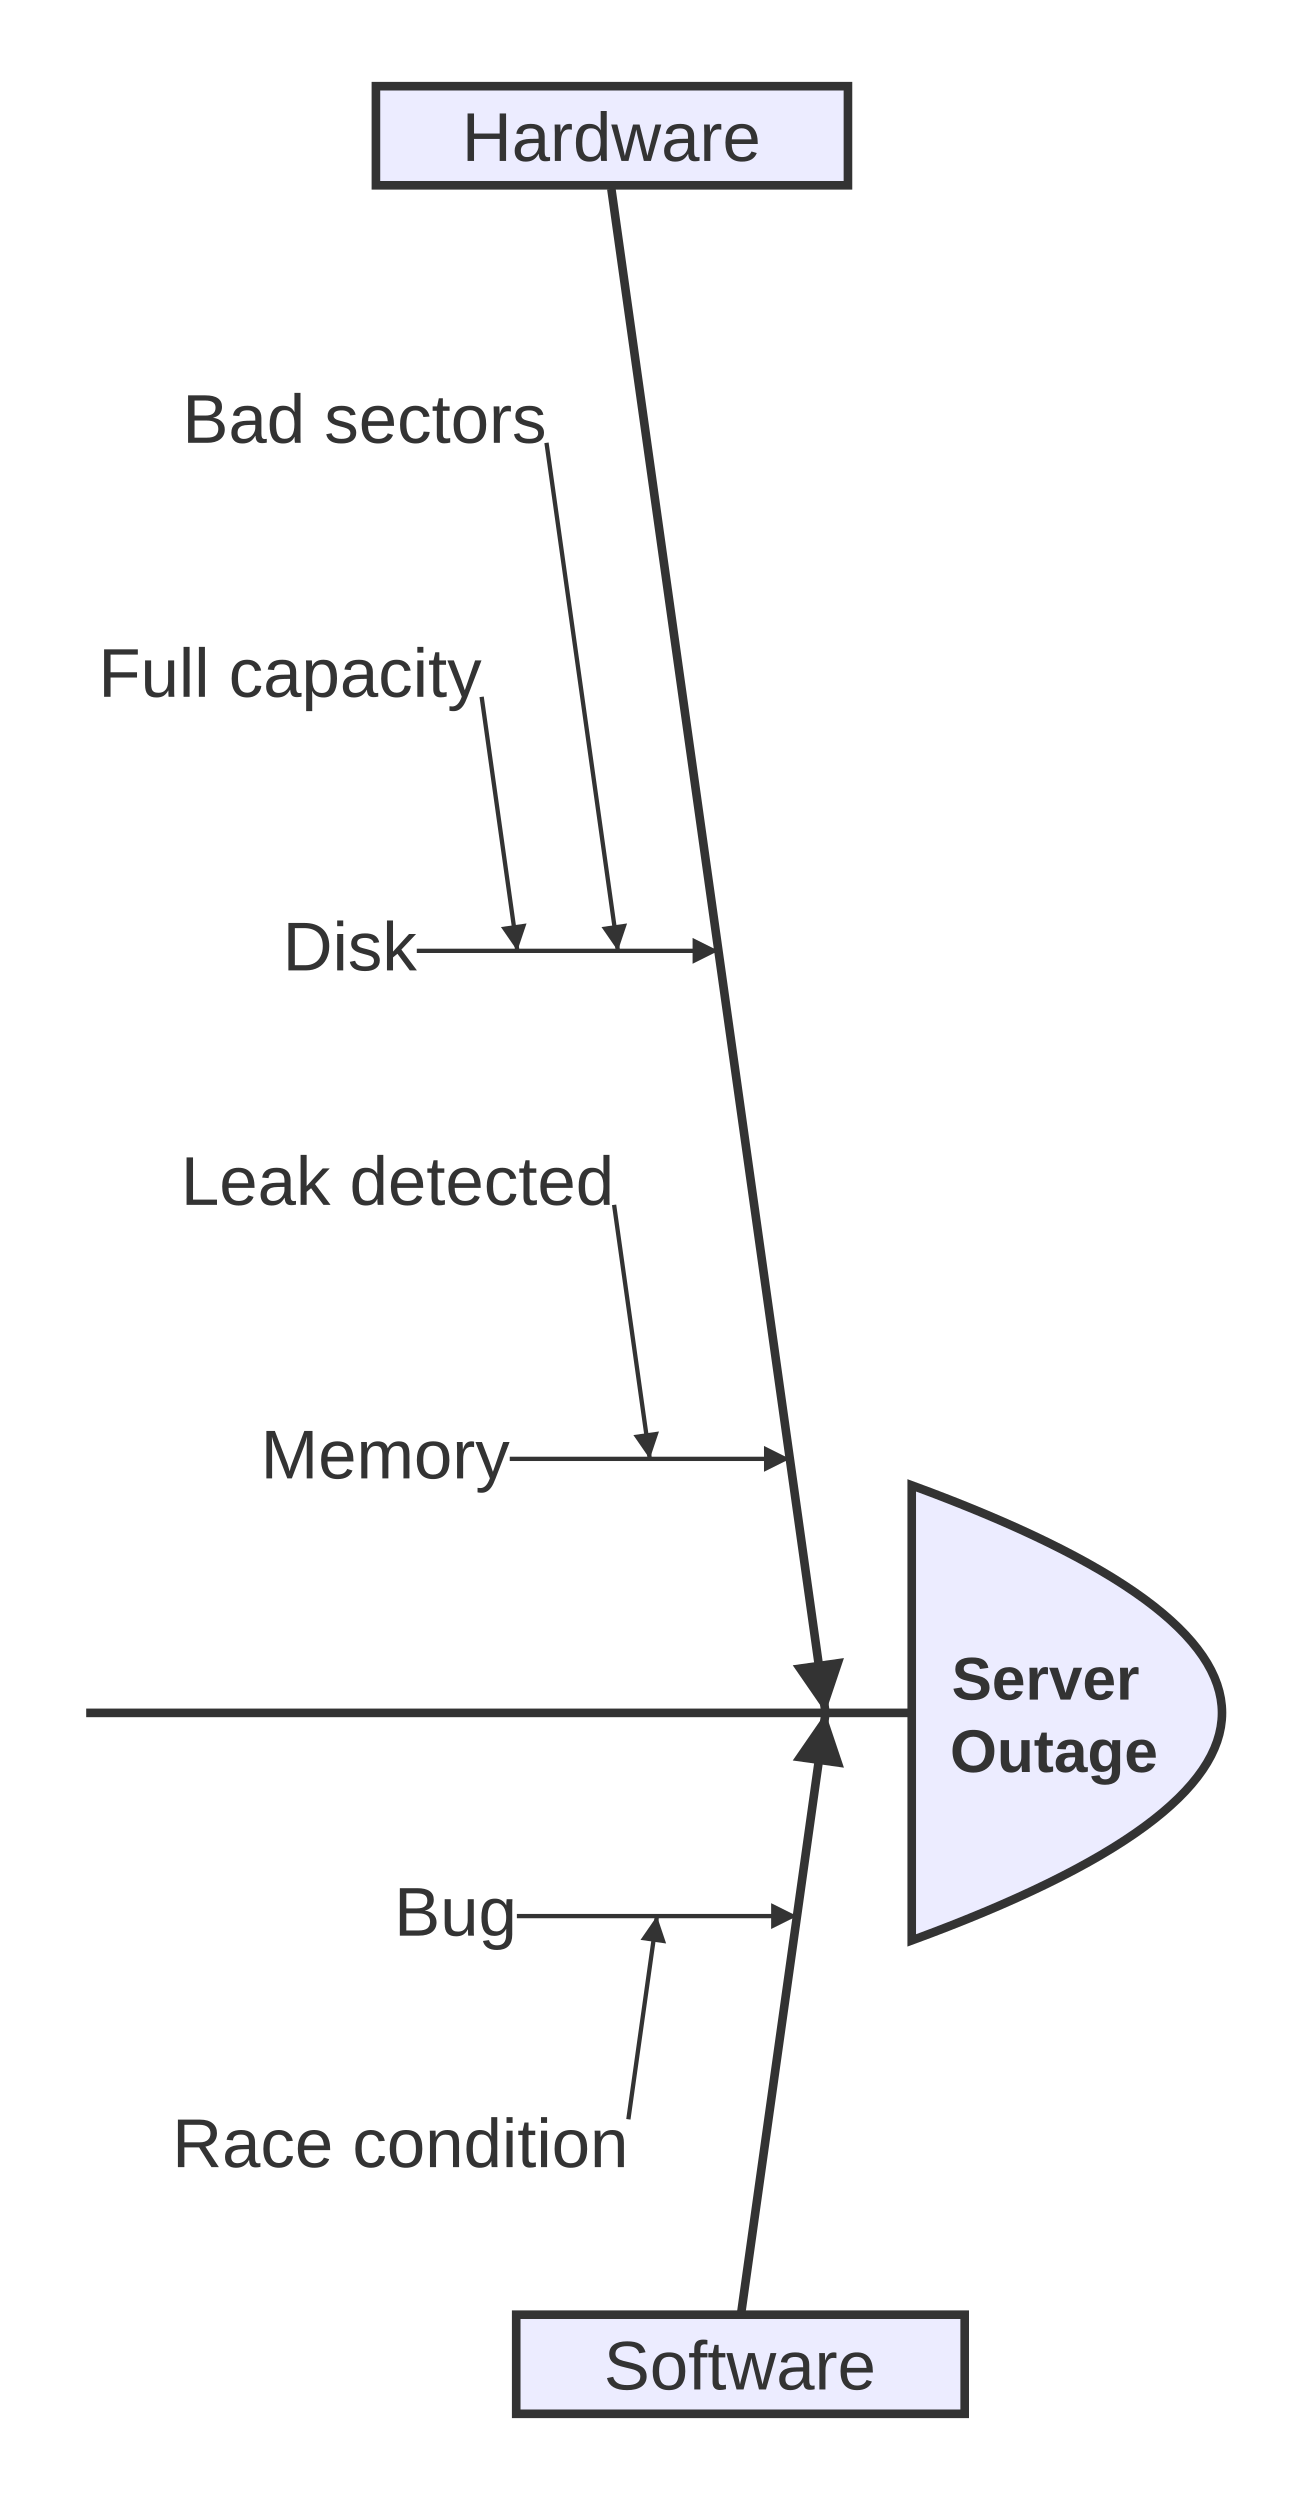
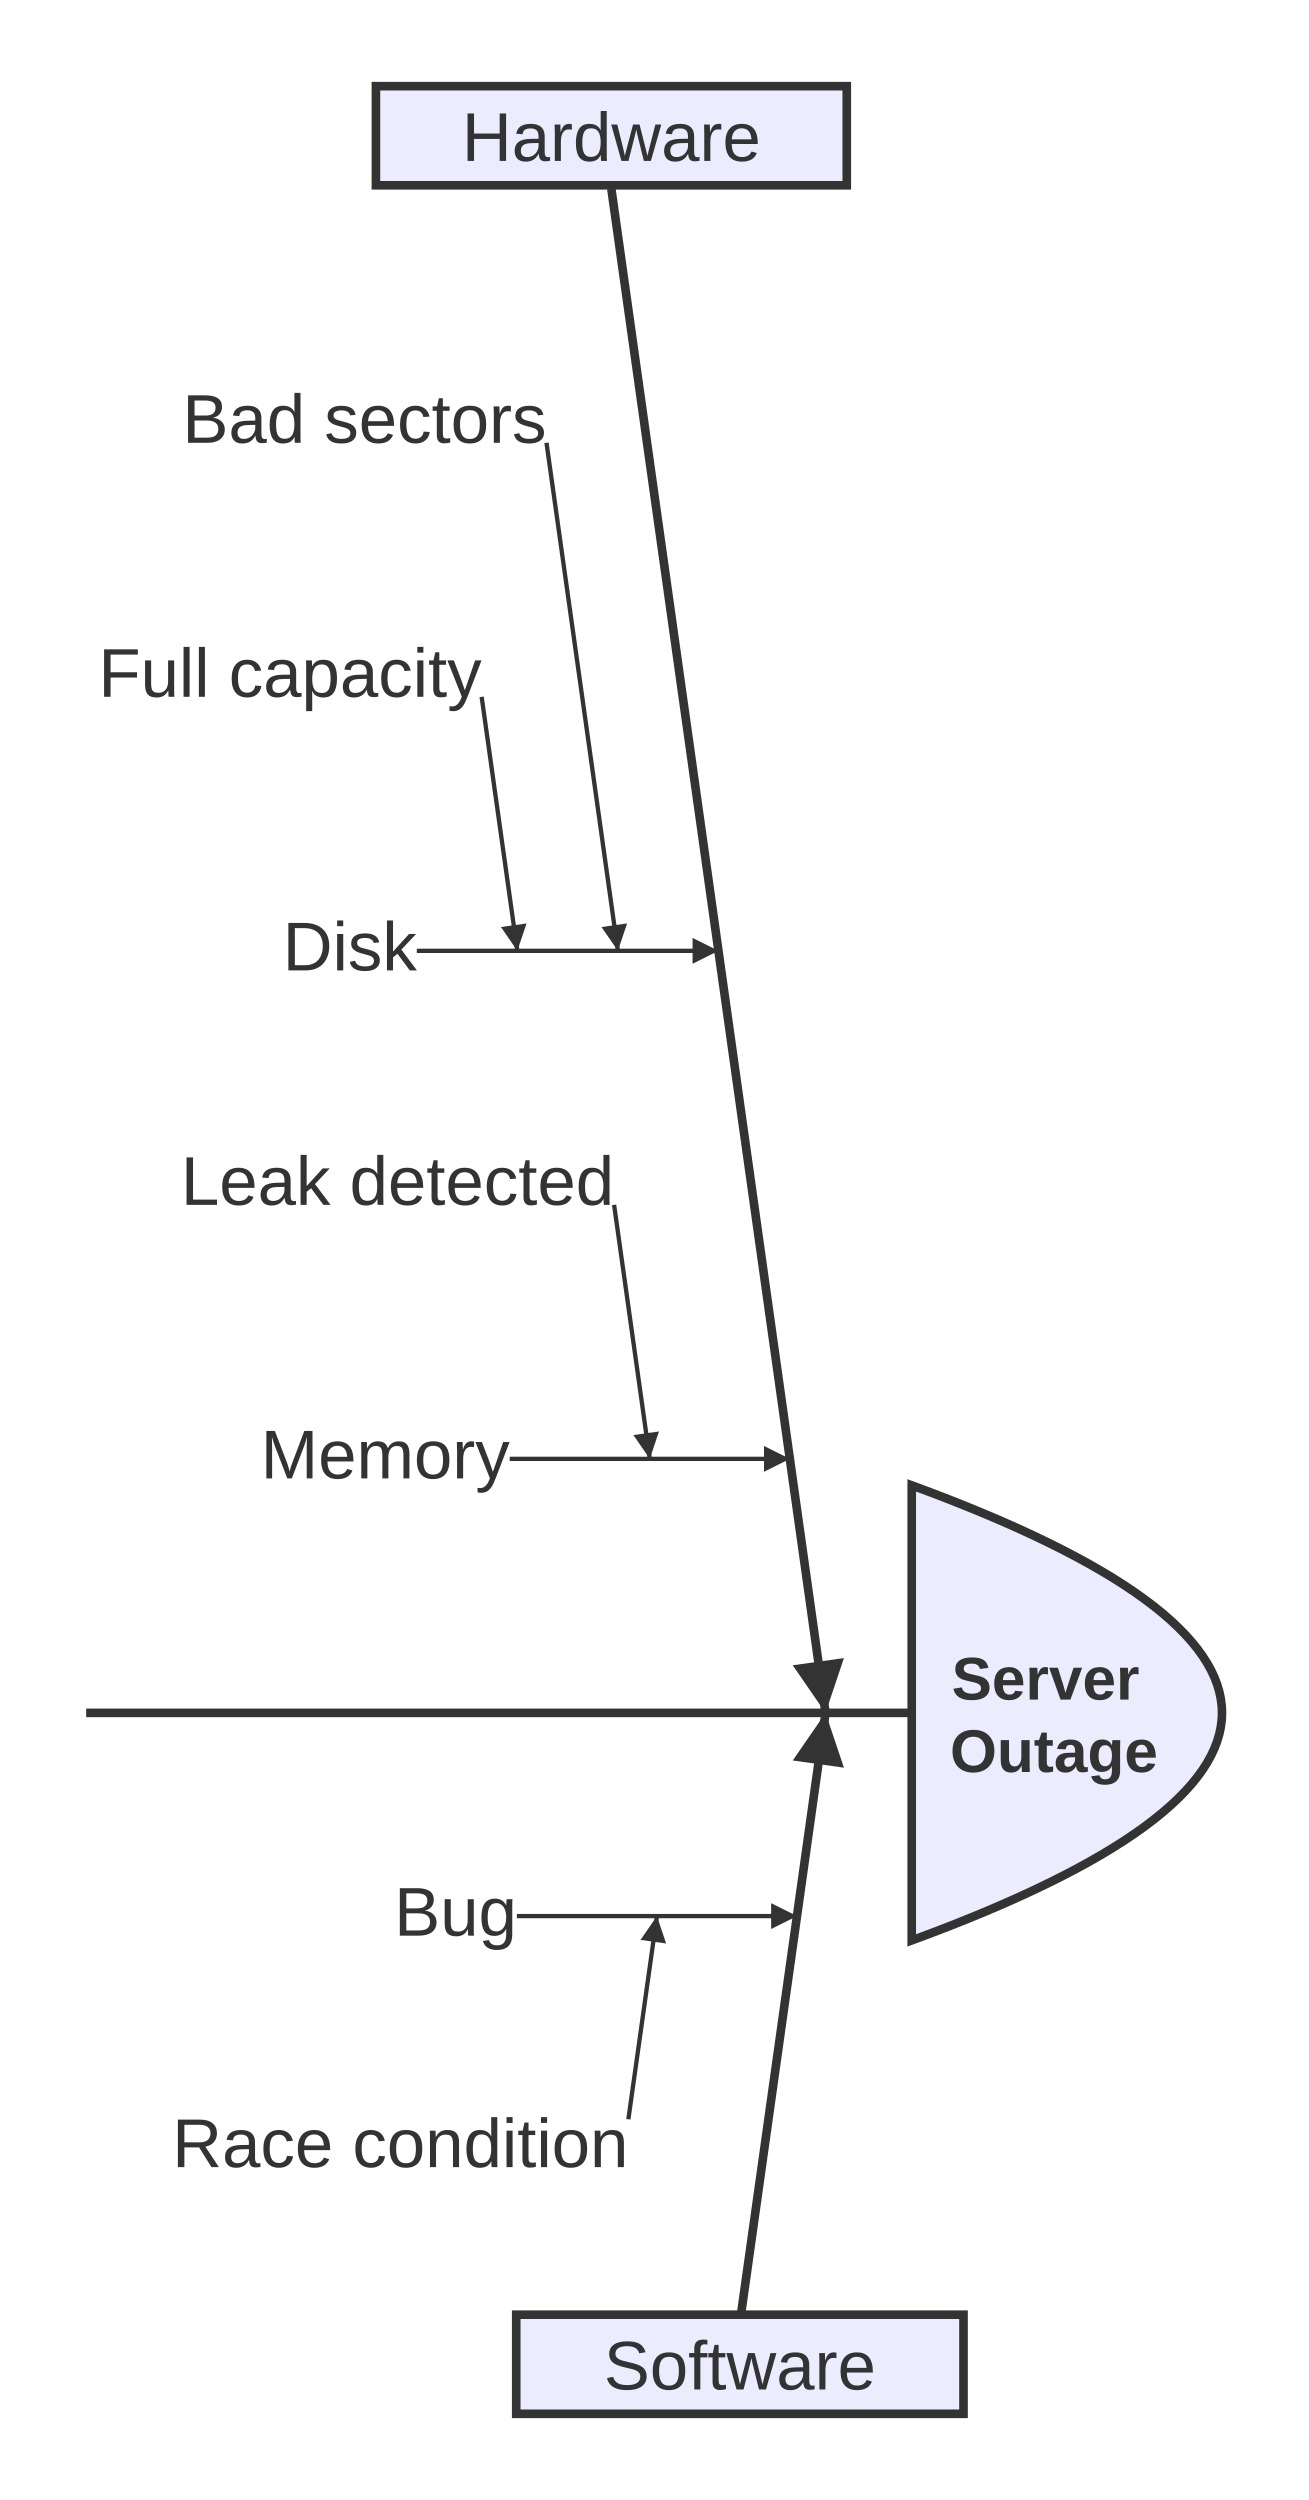
<svg xmlns="http://www.w3.org/2000/svg" id="upstream_cypress_ishikawa_spec_3_should_render_with_deeply_nested_causes_003" width="100%" style="max-width: 303.569px; background-color: white;" viewBox="-211.569 -40.337 303.569 580.134" role="graphics-document document" aria-roledescription="ishikawa">
  <style>#upstream_cypress_ishikawa_spec_3_should_render_with_deeply_nested_causes_003{font-family:"trebuchet ms",verdana,arial,sans-serif;font-size:16px;fill:#333;}@keyframes edge-animation-frame{from{stroke-dashoffset:0;}}@keyframes dash{to{stroke-dashoffset:0;}}#upstream_cypress_ishikawa_spec_3_should_render_with_deeply_nested_causes_003 .edge-animation-slow{stroke-dasharray:9,5!important;stroke-dashoffset:900;animation:dash 50s linear infinite;stroke-linecap:round;}#upstream_cypress_ishikawa_spec_3_should_render_with_deeply_nested_causes_003 .edge-animation-fast{stroke-dasharray:9,5!important;stroke-dashoffset:900;animation:dash 20s linear infinite;stroke-linecap:round;}#upstream_cypress_ishikawa_spec_3_should_render_with_deeply_nested_causes_003 .error-icon{fill:#552222;}#upstream_cypress_ishikawa_spec_3_should_render_with_deeply_nested_causes_003 .error-text{fill:#552222;stroke:#552222;}#upstream_cypress_ishikawa_spec_3_should_render_with_deeply_nested_causes_003 .edge-thickness-normal{stroke-width:1px;}#upstream_cypress_ishikawa_spec_3_should_render_with_deeply_nested_causes_003 .edge-thickness-thick{stroke-width:3.5px;}#upstream_cypress_ishikawa_spec_3_should_render_with_deeply_nested_causes_003 .edge-pattern-solid{stroke-dasharray:0;}#upstream_cypress_ishikawa_spec_3_should_render_with_deeply_nested_causes_003 .edge-thickness-invisible{stroke-width:0;fill:none;}#upstream_cypress_ishikawa_spec_3_should_render_with_deeply_nested_causes_003 .edge-pattern-dashed{stroke-dasharray:3;}#upstream_cypress_ishikawa_spec_3_should_render_with_deeply_nested_causes_003 .edge-pattern-dotted{stroke-dasharray:2;}#upstream_cypress_ishikawa_spec_3_should_render_with_deeply_nested_causes_003 .marker{fill:#333333;stroke:#333333;}#upstream_cypress_ishikawa_spec_3_should_render_with_deeply_nested_causes_003 .marker.cross{stroke:#333333;}#upstream_cypress_ishikawa_spec_3_should_render_with_deeply_nested_causes_003 svg{font-family:"trebuchet ms",verdana,arial,sans-serif;font-size:16px;}#upstream_cypress_ishikawa_spec_3_should_render_with_deeply_nested_causes_003 p{margin:0;}#upstream_cypress_ishikawa_spec_3_should_render_with_deeply_nested_causes_003 .ishikawa .ishikawa-spine,#upstream_cypress_ishikawa_spec_3_should_render_with_deeply_nested_causes_003 .ishikawa .ishikawa-branch,#upstream_cypress_ishikawa_spec_3_should_render_with_deeply_nested_causes_003 .ishikawa .ishikawa-sub-branch{stroke:#333333;stroke-width:2;fill:none;}#upstream_cypress_ishikawa_spec_3_should_render_with_deeply_nested_causes_003 .ishikawa .ishikawa-sub-branch{stroke-width:1;}#upstream_cypress_ishikawa_spec_3_should_render_with_deeply_nested_causes_003 .ishikawa .ishikawa-arrow{fill:#333333;}#upstream_cypress_ishikawa_spec_3_should_render_with_deeply_nested_causes_003 .ishikawa .ishikawa-head{fill:#ECECFF;stroke:#333333;stroke-width:2;}#upstream_cypress_ishikawa_spec_3_should_render_with_deeply_nested_causes_003 .ishikawa .ishikawa-label-box{fill:#ECECFF;stroke:#333333;stroke-width:2;}#upstream_cypress_ishikawa_spec_3_should_render_with_deeply_nested_causes_003 .ishikawa text{font-family:"trebuchet ms",verdana,arial,sans-serif;font-size:16px;fill:#333;}#upstream_cypress_ishikawa_spec_3_should_render_with_deeply_nested_causes_003 .ishikawa .ishikawa-head-label{font-weight:600;text-anchor:middle;dominant-baseline:middle;font-size:14px;}#upstream_cypress_ishikawa_spec_3_should_render_with_deeply_nested_causes_003 .ishikawa .ishikawa-label{text-anchor:end;}#upstream_cypress_ishikawa_spec_3_should_render_with_deeply_nested_causes_003 .ishikawa .ishikawa-label.cause{text-anchor:middle;dominant-baseline:middle;}#upstream_cypress_ishikawa_spec_3_should_render_with_deeply_nested_causes_003 .ishikawa .ishikawa-label.align{text-anchor:end;dominant-baseline:middle;}#upstream_cypress_ishikawa_spec_3_should_render_with_deeply_nested_causes_003 .ishikawa .ishikawa-label.up{dominant-baseline:baseline;}#upstream_cypress_ishikawa_spec_3_should_render_with_deeply_nested_causes_003 .ishikawa .ishikawa-label.down{dominant-baseline:hanging;}#upstream_cypress_ishikawa_spec_3_should_render_with_deeply_nested_causes_003 .node .neo-node{stroke:#9370DB;}#upstream_cypress_ishikawa_spec_3_should_render_with_deeply_nested_causes_003 [data-look="neo"].node rect,#upstream_cypress_ishikawa_spec_3_should_render_with_deeply_nested_causes_003 [data-look="neo"].cluster rect,#upstream_cypress_ishikawa_spec_3_should_render_with_deeply_nested_causes_003 [data-look="neo"].node polygon{stroke:#9370DB;filter:drop-shadow(1px 2px 2px rgba(185, 185, 185, 1));}#upstream_cypress_ishikawa_spec_3_should_render_with_deeply_nested_causes_003 [data-look="neo"].swimlane.cluster rect{filter:none;}#upstream_cypress_ishikawa_spec_3_should_render_with_deeply_nested_causes_003 [data-look="neo"].node path{stroke:#9370DB;stroke-width:1px;}#upstream_cypress_ishikawa_spec_3_should_render_with_deeply_nested_causes_003 [data-look="neo"].node .outer-path{filter:drop-shadow(1px 2px 2px rgba(185, 185, 185, 1));}#upstream_cypress_ishikawa_spec_3_should_render_with_deeply_nested_causes_003 [data-look="neo"].node .neo-line path{stroke:#9370DB;filter:none;}#upstream_cypress_ishikawa_spec_3_should_render_with_deeply_nested_causes_003 [data-look="neo"].node circle{stroke:#9370DB;filter:drop-shadow(1px 2px 2px rgba(185, 185, 185, 1));}#upstream_cypress_ishikawa_spec_3_should_render_with_deeply_nested_causes_003 [data-look="neo"].node circle .state-start{fill:#000000;}#upstream_cypress_ishikawa_spec_3_should_render_with_deeply_nested_causes_003 [data-look="neo"].icon-shape .icon{fill:#9370DB;filter:drop-shadow(1px 2px 2px rgba(185, 185, 185, 1));}#upstream_cypress_ishikawa_spec_3_should_render_with_deeply_nested_causes_003 [data-look="neo"].icon-shape .icon-neo path{stroke:#9370DB;filter:drop-shadow(1px 2px 2px rgba(185, 185, 185, 1));}#upstream_cypress_ishikawa_spec_3_should_render_with_deeply_nested_causes_003 :root{--mermaid-font-family:"trebuchet ms",verdana,arial,sans-serif;}</style>
  <g />
  <g class="ishikawa">
    <defs>
      <marker id="ishikawa-arrow-upstream_cypress_ishikawa_spec_3_should_render_with_deeply_nested_causes_003" viewBox="0 0 10 10" refX="0" refY="5" markerWidth="6" markerHeight="6" orient="auto">
        <path d="M 10 0 L 0 5 L 10 10 Z" class="ishikawa-arrow" />
      </marker>
    </defs>
    <line class="ishikawa-spine" x1="-191.569" y1="357.143" x2="0" y2="357.143" />
    <g class="ishikawa-head-group" transform="translate(0,357.1429)">
      <path class="ishikawa-head" d="M 0 -52.8 L 0 52.8 Q 144 0 0 -52.8 Z" />
      <text class="ishikawa-head-label" text-anchor="start" x="0" y="-8.4" transform="translate(33,1.34375)">
        <tspan x="0" dy="0">Server</tspan>
        <tspan x="0" dy="16.8">Outage</tspan>
      </text>
    </g>
    <g class="ishikawa-pair">
      <line class="ishikawa-branch" x1="-20" y1="357.143" x2="-69.705" y2="3.476" marker-start="url(#ishikawa-arrow-upstream_cypress_ishikawa_spec_3_should_render_with_deeply_nested_causes_003)" />
      <g class="ishikawa-label-group">
-         <rect class="ishikawa-label-box" x="-124.337" y="-20.337" width="109.539" height="23" />
+         <rect class="ishikawa-label-box" x="-124.337" y="-20.337" width="109.266" height="23" />
        <text class="ishikawa-label cause" text-anchor="middle" x="-69.705" y="-7.524">
          <tspan x="-69.705" dy="0">Hardware</tspan>
        </text>
      </g>
      <g class="ishikawa-sub-group">
        <line class="ishikawa-sub-branch" x1="-28.284" y1="298.198" x2="-93.284" y2="298.198" marker-start="url(#ishikawa-arrow-upstream_cypress_ishikawa_spec_3_should_render_with_deeply_nested_causes_003)" />
        <text class="ishikawa-label align" text-anchor="end" x="-93.284" y="298.198">
          <tspan x="-93.284" dy="0">Memory</tspan>
        </text>
      </g>
      <g class="ishikawa-sub-group">
        <line class="ishikawa-sub-branch" x1="-60.784" y1="298.198" x2="-69.068" y2="239.254" marker-start="url(#ishikawa-arrow-upstream_cypress_ishikawa_spec_3_should_render_with_deeply_nested_causes_003)" />
        <text class="ishikawa-label up" text-anchor="end" x="-69.068" y="239.254">
          <tspan x="-69.068" dy="0">Leak detected</tspan>
        </text>
      </g>
      <g class="ishikawa-sub-group">
        <line class="ishikawa-sub-branch" x1="-44.852" y1="180.309" x2="-114.852" y2="180.309" marker-start="url(#ishikawa-arrow-upstream_cypress_ishikawa_spec_3_should_render_with_deeply_nested_causes_003)" />
        <text class="ishikawa-label align" text-anchor="end" x="-114.852" y="180.309">
          <tspan x="-114.852" dy="0">Disk</tspan>
        </text>
      </g>
      <g class="ishikawa-sub-group">
        <line class="ishikawa-sub-branch" x1="-91.519" y1="180.309" x2="-99.803" y2="121.365" marker-start="url(#ishikawa-arrow-upstream_cypress_ishikawa_spec_3_should_render_with_deeply_nested_causes_003)" />
        <text class="ishikawa-label up" text-anchor="end" x="-99.803" y="121.365">
          <tspan x="-99.803" dy="0">Full capacity</tspan>
        </text>
      </g>
      <g class="ishikawa-sub-group">
        <line class="ishikawa-sub-branch" x1="-68.186" y1="180.309" x2="-84.754" y2="62.42" marker-start="url(#ishikawa-arrow-upstream_cypress_ishikawa_spec_3_should_render_with_deeply_nested_causes_003)" />
        <text class="ishikawa-label up" text-anchor="end" x="-84.754" y="62.42">
          <tspan x="-84.754" dy="0">Bad sectors</tspan>
        </text>
      </g>
      <line class="ishikawa-branch" x1="-20" y1="357.143" x2="-39.882" y2="498.61" marker-start="url(#ishikawa-arrow-upstream_cypress_ishikawa_spec_3_should_render_with_deeply_nested_causes_003)" />
      <g class="ishikawa-label-group">
-         <rect class="ishikawa-label-box" x="-91.78" y="496.797" width="104.07" height="23" />
+         <rect class="ishikawa-label-box" x="-91.78" y="496.797" width="103.797" height="23" />
        <text class="ishikawa-label cause" text-anchor="middle" x="-39.882" y="509.61">
          <tspan x="-39.882" dy="0">Software</tspan>
        </text>
      </g>
      <g class="ishikawa-sub-group">
        <line class="ishikawa-sub-branch" x1="-26.627" y1="404.298" x2="-91.627" y2="404.298" marker-start="url(#ishikawa-arrow-upstream_cypress_ishikawa_spec_3_should_render_with_deeply_nested_causes_003)" />
        <text class="ishikawa-label align" text-anchor="end" x="-91.627" y="404.298">
          <tspan x="-91.627" dy="0">Bug</tspan>
        </text>
      </g>
      <g class="ishikawa-sub-group">
        <line class="ishikawa-sub-branch" x1="-59.127" y1="404.298" x2="-65.755" y2="451.454" marker-start="url(#ishikawa-arrow-upstream_cypress_ishikawa_spec_3_should_render_with_deeply_nested_causes_003)" />
        <text class="ishikawa-label down" text-anchor="end" x="-65.755" y="451.454">
          <tspan x="-65.755" dy="0">Race condition</tspan>
        </text>
      </g>
    </g>
  </g>
</svg>
